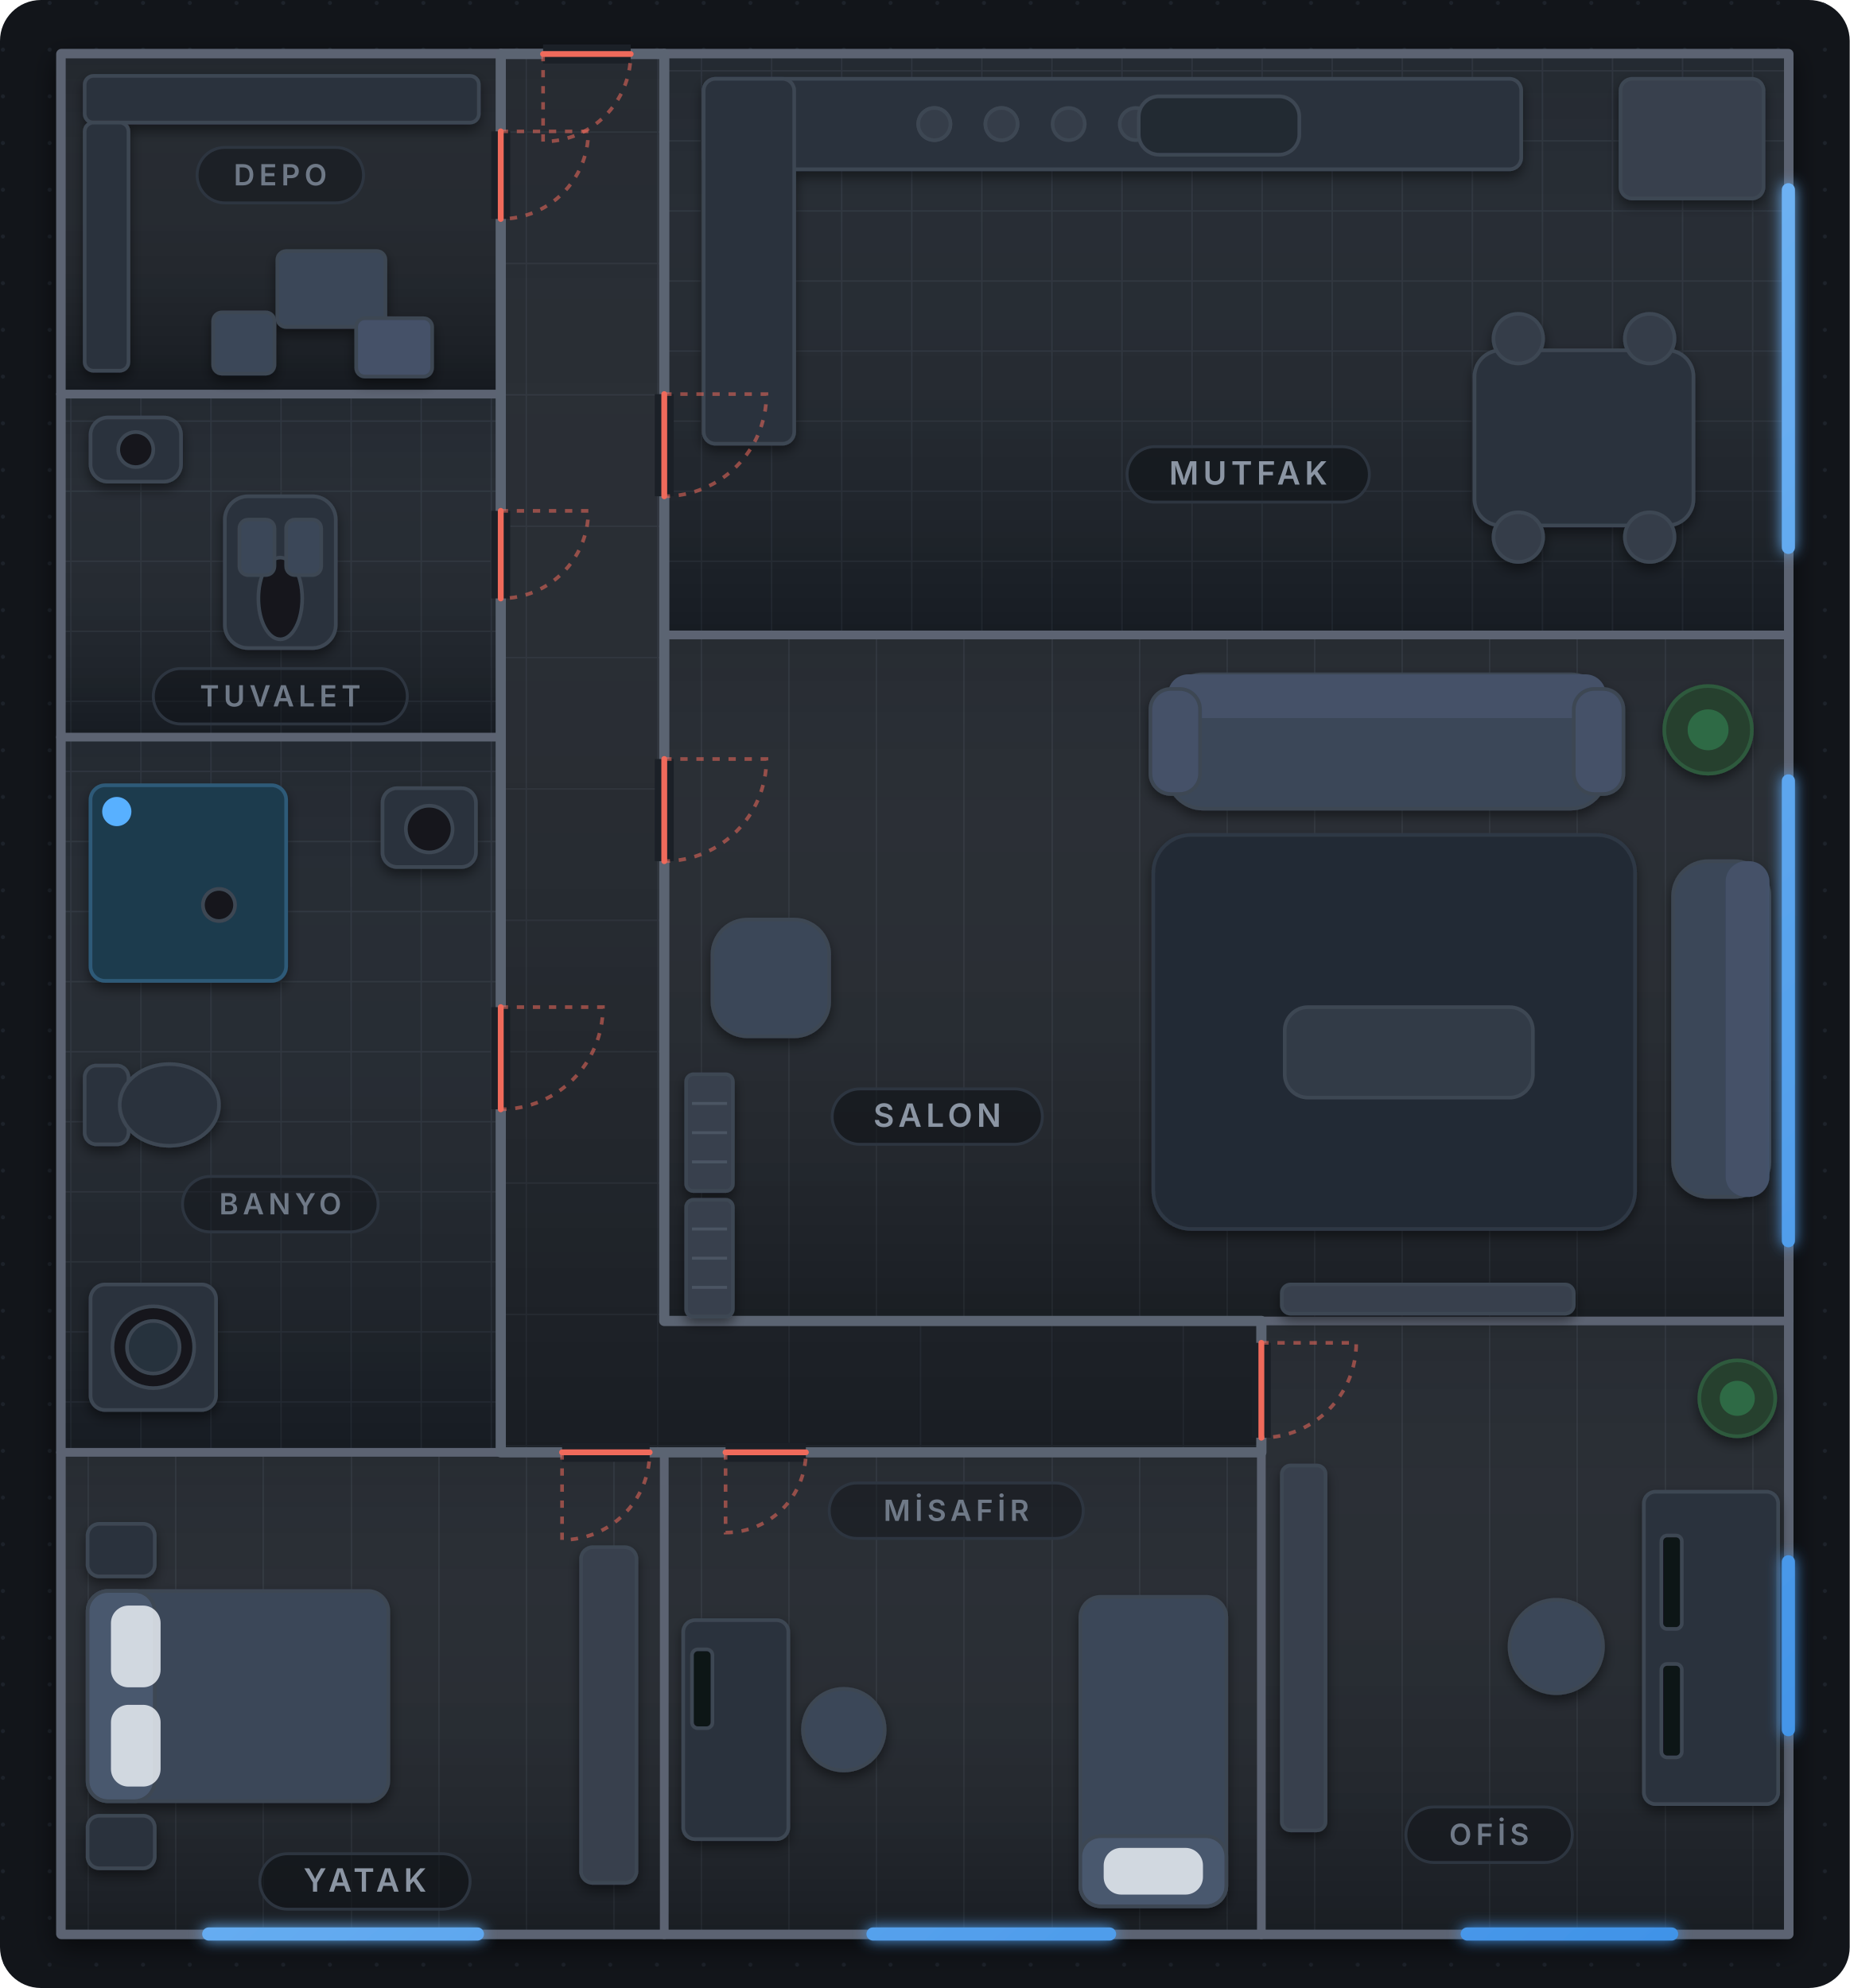
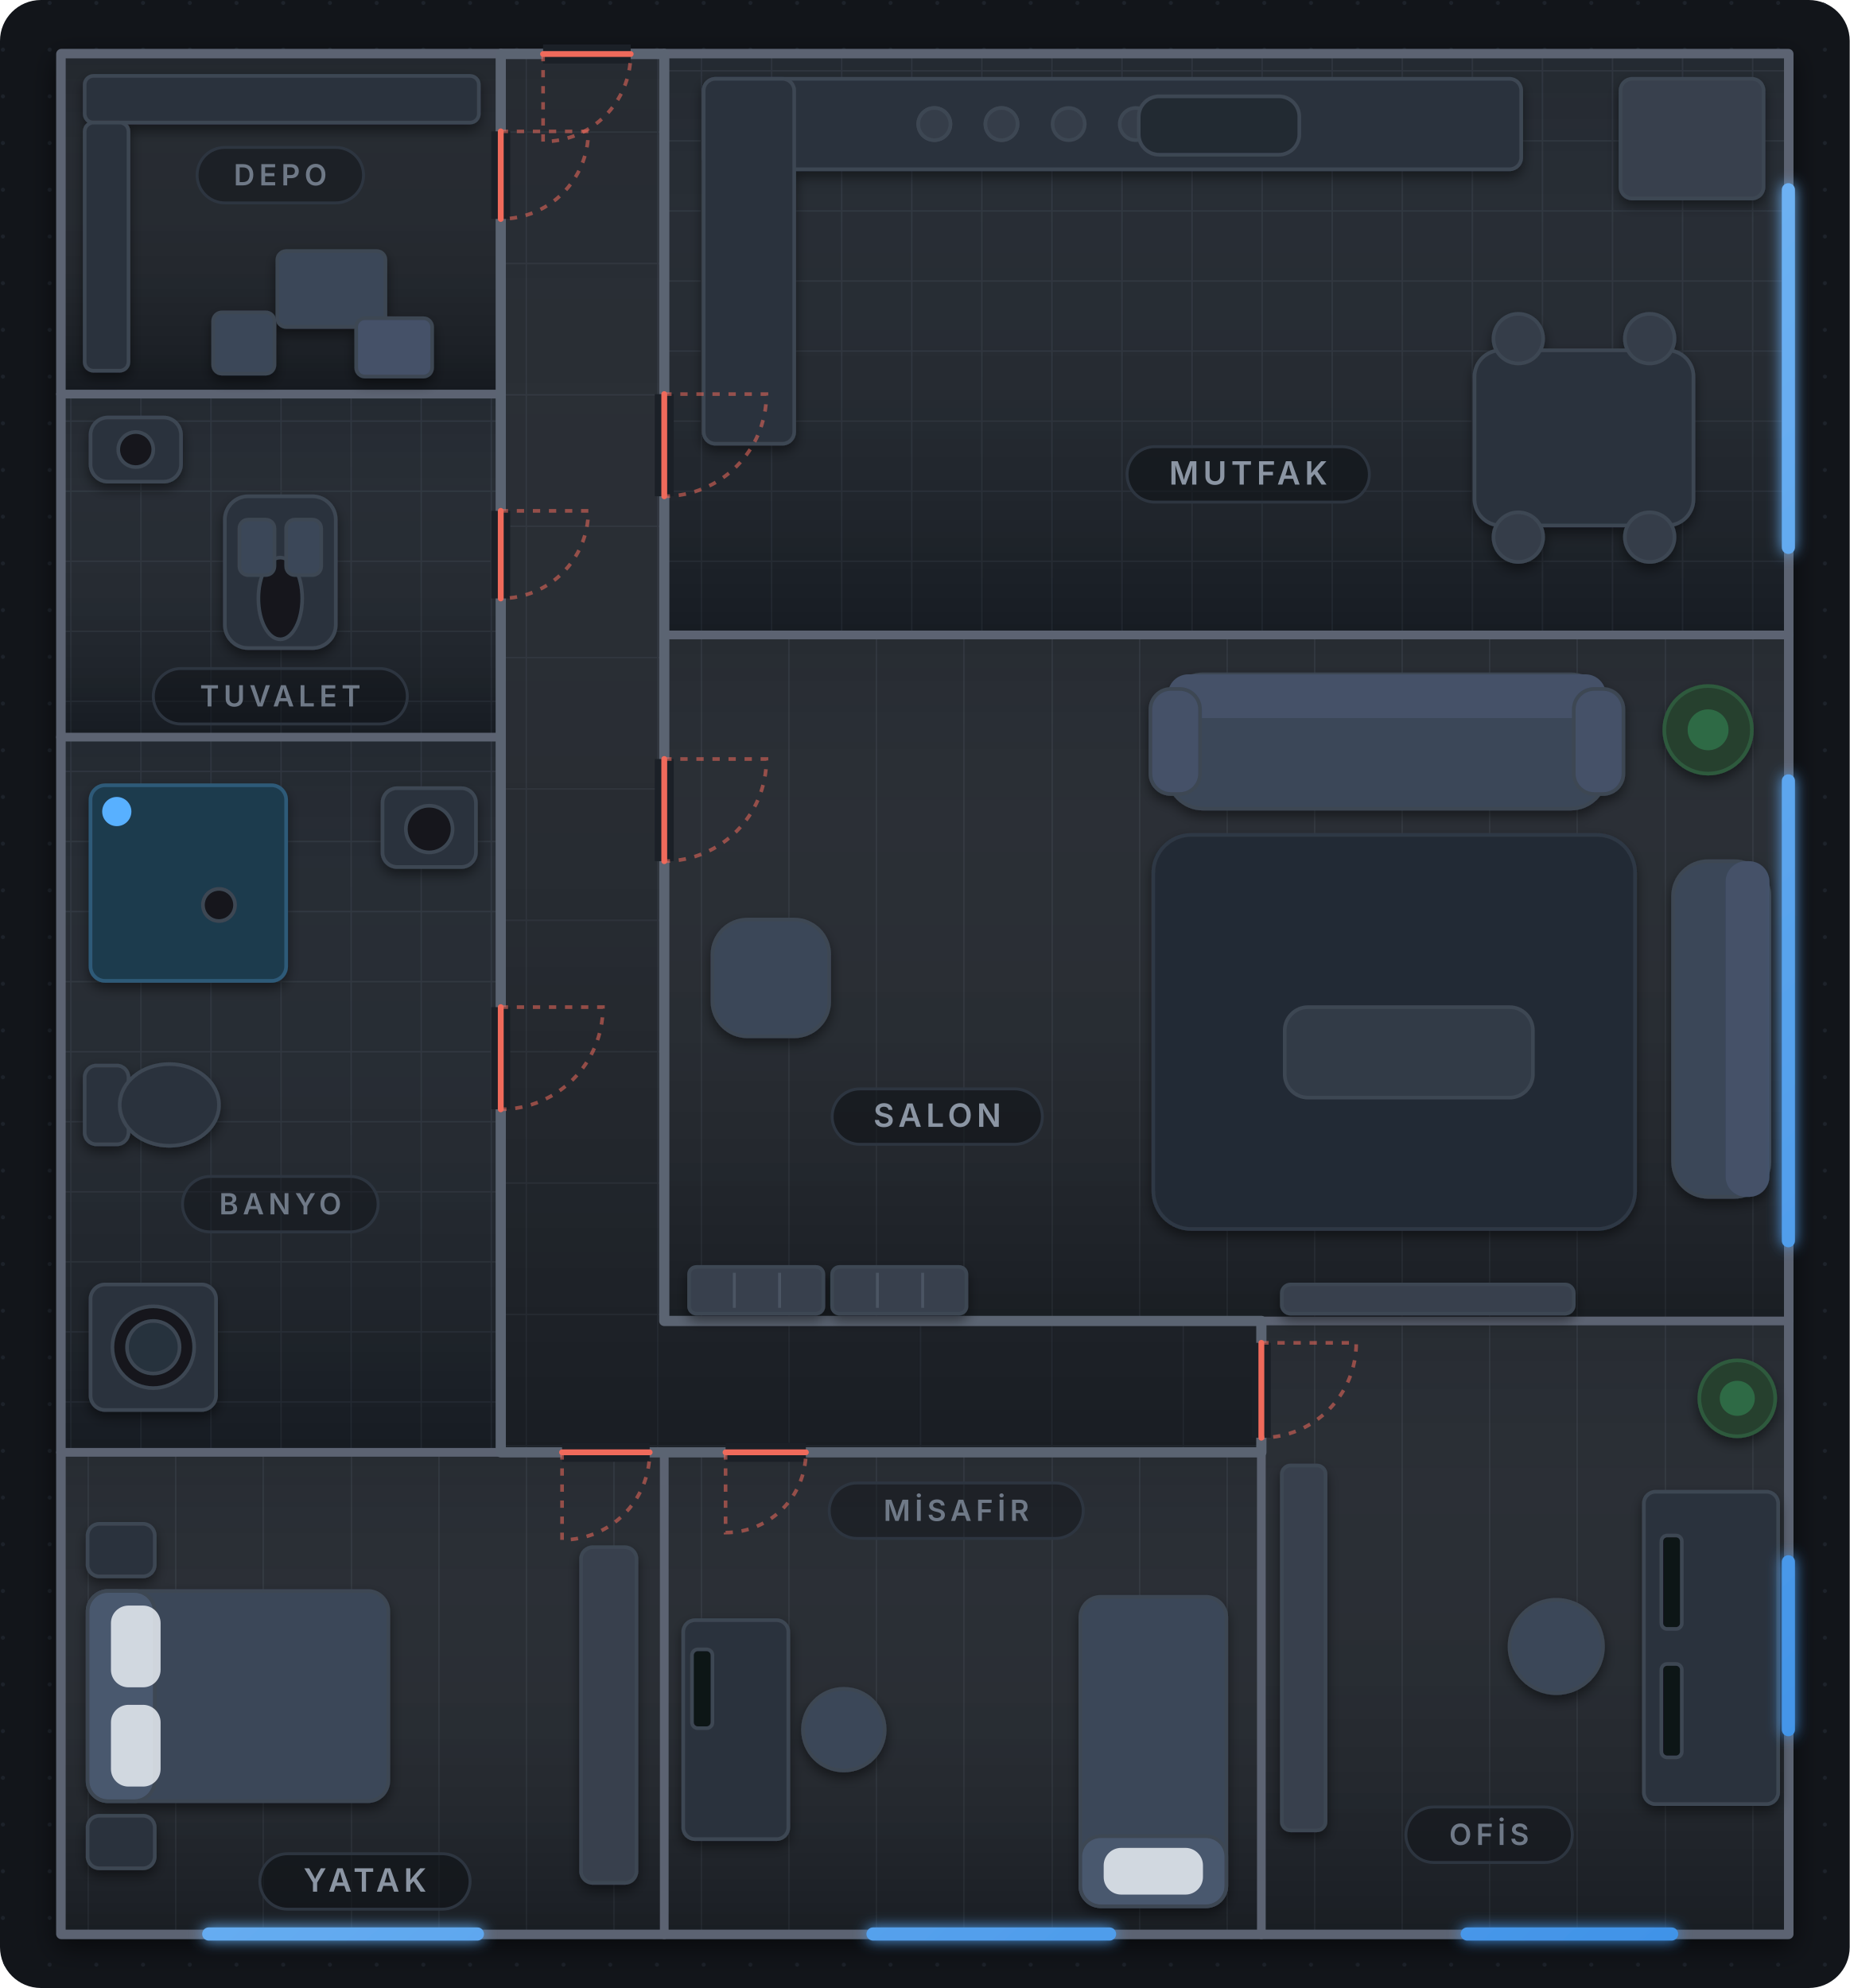
<svg xmlns="http://www.w3.org/2000/svg" viewBox="0 0 1267 1362" width="1267" height="1362">
  <defs>
    <pattern id="wood" width="60" height="1362" patternUnits="userSpaceOnUse">
      <rect width="60" height="1362" fill="#1f242b" />
      <line x1="0" y1="0" x2="0" y2="1402" stroke="#2a3038" stroke-width="2" />
    </pattern>
    <pattern id="tile" width="48" height="48" patternUnits="userSpaceOnUse">
      <rect width="48" height="48" fill="#1c222a" />
      <path d="M48 0H0V48" fill="none" stroke="#262d37" stroke-width="2" />
    </pattern>
    <pattern id="hall" width="90" height="90" patternUnits="userSpaceOnUse">
      <rect width="90" height="90" fill="#1e232a" />
      <path d="M90 0H0V90" fill="none" stroke="#272d36" stroke-width="2" />
    </pattern>
    <pattern id="dots" width="32" height="32" patternUnits="userSpaceOnUse">
      <circle cx="2" cy="2" r="1.4" fill="#1d222a" />
    </pattern>
    <filter id="shadow" x="-5%" y="-5%" width="110%" height="110%">
      <feDropShadow dx="0" dy="6" stdDeviation="9" flood-color="#000" flood-opacity=".55" />
    </filter>
    <filter id="fshadow" x="-10%" y="-10%" width="120%" height="130%">
      <feDropShadow dx="0" dy="4" stdDeviation="4" flood-color="#000" flood-opacity=".45" />
    </filter>
    <filter id="wglow" filterUnits="userSpaceOnUse" x="0" y="0" width="1267" height="1362">
      <feGaussianBlur stdDeviation="5" result="b" />
      <feMerge>
        <feMergeNode in="b" />
        <feMergeNode in="SourceGraphic" />
      </feMerge>
    </filter>
    <linearGradient id="glass" gradientUnits="userSpaceOnUse" x1="0" y1="0" x2="1267" y2="1362">
      <stop offset="0" stop-color="#9fd3ff" />
      <stop offset="1" stop-color="#3b8fe6" />
    </linearGradient>
    <linearGradient id="vig" x1="0" y1="0" x2="0" y2="1">
      <stop offset="0" stop-color="#fff" stop-opacity=".035" />
      <stop offset="1" stop-color="#000" stop-opacity=".18" />
    </linearGradient>
  </defs>
  <rect width="1267" height="1362" rx="28" fill="#12151a" />
  <rect width="1267" height="1362" rx="28" fill="url(#dots)" />
  <g filter="url(#shadow)" stroke-linejoin="round">
    <rect x="42" y="37" width="301" height="233" fill="#1b2027" stroke="#5b6472" stroke-width="7" />
    <rect x="42" y="270" width="301" height="235" fill="#1b2027" stroke="#5b6472" stroke-width="7" />
    <rect x="42" y="505" width="301" height="490" fill="#1b2027" stroke="#5b6472" stroke-width="7" />
    <rect x="455" y="37" width="770" height="398" fill="#1b2027" stroke="#5b6472" stroke-width="7" />
    <rect x="455" y="435" width="770" height="470" fill="#1b2027" stroke="#5b6472" stroke-width="7" />
    <rect x="42" y="995" width="413" height="330" fill="#1b2027" stroke="#5b6472" stroke-width="7" />
    <rect x="455" y="995" width="409" height="330" fill="#1b2027" stroke="#5b6472" stroke-width="7" />
    <rect x="864" y="905" width="361" height="420" fill="#1b2027" stroke="#5b6472" stroke-width="7" />
    <polygon points="343,37 455,37 455,905 864,905 864,995 343,995" fill="#1b2027" stroke="#5b6472" stroke-width="7" />
  </g>
  <rect x="45" y="40" width="295" height="227" fill="#1b2027" />
  <rect x="45" y="40" width="295" height="227" fill="url(#vig)" />
  <rect x="45" y="273" width="295" height="229" fill="url(#tile)" />
  <rect x="45" y="273" width="295" height="229" fill="url(#vig)" />
  <rect x="45" y="508" width="295" height="484" fill="url(#tile)" />
  <rect x="45" y="508" width="295" height="484" fill="url(#vig)" />
  <rect x="458" y="40" width="764" height="392" fill="url(#tile)" />
  <rect x="458" y="40" width="764" height="392" fill="url(#vig)" />
  <rect x="458" y="438" width="764" height="464" fill="url(#wood)" />
  <rect x="458" y="438" width="764" height="464" fill="url(#vig)" />
  <rect x="45" y="998" width="407" height="324" fill="url(#wood)" />
  <rect x="45" y="998" width="407" height="324" fill="url(#vig)" />
  <rect x="458" y="998" width="403" height="324" fill="url(#wood)" />
  <rect x="458" y="998" width="403" height="324" fill="url(#vig)" />
  <rect x="867" y="908" width="355" height="414" fill="url(#wood)" />
  <rect x="867" y="908" width="355" height="414" fill="url(#vig)" />
  <polygon points="343,37 455,37 455,905 864,905 864,995 343,995" fill="url(#hall)" stroke="none" />
  <polygon points="343,37 455,37 455,905 864,905 864,995 343,995" fill="url(#vig)" stroke="none" />
  <polygon points="343,37 455,37 455,905 864,905 864,995 343,995" fill="none" stroke="#5b6472" stroke-width="7" stroke-linejoin="round" />
  <g filter="url(#fshadow)">
    <rect x="482" y="54" width="560" height="62" rx="8" fill="#2c333d" stroke="#3d4653" stroke-width="2.5" />
    <rect x="482" y="54" width="62" height="250" rx="8" fill="#2c333d" stroke="#3d4653" stroke-width="2.5" />
    <circle cx="640" cy="85" r="11" fill="#353d49" stroke="#3d4653" stroke-width="2.5" />
    <circle cx="640" cy="85" r="11" fill="#353d49" stroke="#3d4653" stroke-width="2.5" />
    <circle cx="686" cy="85" r="11" fill="#353d49" stroke="#3d4653" stroke-width="2.5" />
    <circle cx="686" cy="85" r="11" fill="#353d49" stroke="#3d4653" stroke-width="2.5" />
    <circle cx="732" cy="85" r="11" fill="#353d49" stroke="#3d4653" stroke-width="2.5" />
    <circle cx="778" cy="85" r="11" fill="#353d49" stroke="#3d4653" stroke-width="2.5" />
    <rect x="780" y="66" width="110" height="40" rx="14" fill="#232a33" stroke="#3d4653" stroke-width="2.5" />
    <rect x="1110" y="54" width="98" height="82" rx="8" fill="#38414d" stroke="#3d4653" stroke-width="2.5" />
    <rect x="1010" y="240" width="150" height="120" rx="18" fill="#2c333d" stroke="#3d4653" stroke-width="2.5" />
    <circle cx="1040" cy="232" r="17" fill="#353d49" stroke="#3d4653" stroke-width="2.5" />
    <circle cx="1040" cy="368" r="17" fill="#353d49" stroke="#3d4653" stroke-width="2.5" />
    <circle cx="1130" cy="232" r="17" fill="#353d49" stroke="#3d4653" stroke-width="2.5" />
    <circle cx="1130" cy="368" r="17" fill="#353d49" stroke="#3d4653" stroke-width="2.5" />
    <rect x="790" y="572" width="330" height="270" rx="26" fill="#242b35" stroke="#2f3744" stroke-width="2.5" filter="none" />
    <rect x="800" y="462" width="300" height="92" rx="24" fill="#3a4658" stroke="#3d4653" stroke-width="2.5" />
    <rect x="800" y="462" width="300" height="30" rx="14" fill="#445168" stroke="#3d4653" stroke-width="0" />
    <rect x="788" y="472" width="34" height="72" rx="14" fill="#445168" stroke="#3d4653" stroke-width="2.5" />
    <rect x="1078" y="472" width="34" height="72" rx="14" fill="#445168" stroke="#3d4653" stroke-width="2.5" />
    <rect x="1146" y="590" width="66" height="230" rx="24" fill="#3a4658" stroke="#3d4653" stroke-width="2.5" />
    <rect x="1182" y="590" width="30" height="230" rx="14" fill="#445168" stroke="#3d4653" stroke-width="0" />
    <rect x="880" y="690" width="170" height="62" rx="16" fill="#323b47" stroke="#3d4653" stroke-width="2.5" />
    <rect x="878" y="880" width="200" height="20" rx="6" fill="#38414d" stroke="#3d4653" stroke-width="2.5" />
-     <rect x="470" y="736" width="32" height="80" rx="5" fill="#38414d" stroke="#3d4653" stroke-width="2.5" />
-     <rect x="470" y="822" width="32" height="80" rx="5" fill="#38414d" stroke="#3d4653" stroke-width="2.5" />
-     <line x1="474" y1="756" x2="498" y2="756" stroke="#4b5563" stroke-width="2" />
-     <line x1="474" y1="776" x2="498" y2="776" stroke="#4b5563" stroke-width="2" />
-     <line x1="474" y1="796" x2="498" y2="796" stroke="#4b5563" stroke-width="2" />
-     <line x1="474" y1="842" x2="498" y2="842" stroke="#4b5563" stroke-width="2" />
-     <line x1="474" y1="862" x2="498" y2="862" stroke="#4b5563" stroke-width="2" />
-     <line x1="474" y1="882" x2="498" y2="882" stroke="#4b5563" stroke-width="2" />
+     <rect x="472" y="868" width="92" height="32" rx="5" fill="#38414d" stroke="#3d4653" stroke-width="2.5" />
+     <rect x="570" y="868" width="92" height="32" rx="5" fill="#38414d" stroke="#3d4653" stroke-width="2.5" />
+     <line x1="503" y1="872" x2="503" y2="896" stroke="#4b5563" stroke-width="2" />
+     <line x1="534" y1="872" x2="534" y2="896" stroke="#4b5563" stroke-width="2" />
+     <line x1="601" y1="872" x2="601" y2="896" stroke="#4b5563" stroke-width="2" />
+     <line x1="632" y1="872" x2="632" y2="896" stroke="#4b5563" stroke-width="2" />
    <rect x="488" y="630" width="80" height="80" rx="24" fill="#3a4658" stroke="#3d4653" stroke-width="2.5" />
    <circle cx="1170" cy="500" r="30" fill="#26402f" stroke="#2f5a3d" stroke-width="2.5" />
    <circle cx="1170" cy="500" r="14" fill="#2f6b44" stroke="none" stroke-width="0" />
    <rect x="60" y="1090" width="206" height="144" rx="14" fill="#3a4658" stroke="#3d4653" stroke-width="2.5" />
    <rect x="60" y="1090" width="46" height="144" rx="14" fill="#4a586e" stroke="#3d4653" stroke-width="2.5" />
    <rect x="76" y="1100" width="34" height="56" rx="12" fill="#e9eef5" stroke="none" stroke-width="0" opacity=".85" />
    <rect x="76" y="1168" width="34" height="56" rx="12" fill="#e9eef5" stroke="none" stroke-width="0" opacity=".85" />
    <rect x="60" y="1044" width="46" height="36" rx="8" fill="#2c333d" stroke="#3d4653" stroke-width="2.5" />
    <rect x="60" y="1244" width="46" height="36" rx="8" fill="#2c333d" stroke="#3d4653" stroke-width="2.5" />
    <rect x="398" y="1060" width="38" height="230" rx="8" fill="#38414d" stroke="#3d4653" stroke-width="2.5" />
    <rect x="58" y="52" width="270" height="32" rx="6" fill="#2c333d" stroke="#3d4653" stroke-width="2.5" />
    <rect x="58" y="84" width="30" height="170" rx="6" fill="#2c333d" stroke="#3d4653" stroke-width="2.5" />
    <rect x="190" y="172" width="74" height="52" rx="6" fill="#3a4658" stroke="#3d4653" stroke-width="2.5" />
    <rect x="244" y="218" width="52" height="40" rx="6" fill="#445168" stroke="#3d4653" stroke-width="2.5" />
    <rect x="146" y="214" width="42" height="42" rx="6" fill="#3a4658" stroke="#3d4653" stroke-width="2.5" />
    <rect x="154" y="340" width="76" height="104" rx="16" fill="#2c333d" stroke="#3d4653" stroke-width="2.5" />
    <ellipse cx="192" cy="410" rx="15" ry="28" fill="#14181d" stroke="#3d4653" stroke-width="2.5" />
    <rect x="164" y="356" width="24" height="38" rx="6" fill="#3a4658" stroke="#3d4653" stroke-width="2.5" />
    <rect x="196" y="356" width="24" height="38" rx="6" fill="#3a4658" stroke="#3d4653" stroke-width="2.5" />
    <rect x="62" y="286" width="62" height="44" rx="12" fill="#2c333d" stroke="#3d4653" stroke-width="2.5" />
    <circle cx="93" cy="308" r="12" fill="#14181d" stroke="#3d4653" stroke-width="2.5" />
    <rect x="62" y="538" width="134" height="134" rx="10" fill="#1f3a4d" stroke="#2d5a78" stroke-width="2.5" />
    <circle cx="80" cy="556" r="10" fill="#58b0ff" stroke="none" stroke-width="0" />
    <circle cx="150" cy="620" r="11" fill="#14181d" stroke="#3d4653" stroke-width="2.5" />
    <rect x="262" y="540" width="64" height="54" rx="10" fill="#2c333d" stroke="#3d4653" stroke-width="2.5" />
    <circle cx="294" cy="568" r="16" fill="#14181d" stroke="#3d4653" stroke-width="2.5" />
    <rect x="58" y="730" width="30" height="54" rx="8" fill="#2c333d" stroke="#3d4653" stroke-width="2.5" />
    <ellipse cx="116" cy="757" rx="34" ry="28" fill="#2c333d" stroke="#3d4653" stroke-width="2.5" />
    <rect x="62" y="880" width="86" height="86" rx="10" fill="#2c333d" stroke="#3d4653" stroke-width="2.5" />
    <circle cx="105" cy="923" r="28" fill="#14181d" stroke="#3d4653" stroke-width="2.5" />
    <circle cx="105" cy="923" r="18" fill="#27313c" stroke="#3d4653" stroke-width="2.5" />
    <rect x="1126" y="1022" width="92" height="214" rx="8" fill="#2c333d" stroke="#3d4653" stroke-width="2.5" />
    <rect x="1138" y="1052" width="14" height="64" rx="4" fill="#0f1318" stroke="#3d4653" stroke-width="2.5" />
    <rect x="1138" y="1140" width="14" height="64" rx="4" fill="#0f1318" stroke="#3d4653" stroke-width="2.5" />
    <circle cx="1066" cy="1128" r="32" fill="#3a4658" stroke="#3d4653" stroke-width="2.5" />
    <rect x="878" y="1004" width="30" height="250" rx="6" fill="#38414d" stroke="#3d4653" stroke-width="2.5" />
    <circle cx="1190" cy="958" r="26" fill="#26402f" stroke="#2f5a3d" stroke-width="2.5" />
    <circle cx="1190" cy="958" r="12" fill="#2f6b44" stroke="none" stroke-width="0" />
    <rect x="740" y="1094" width="100" height="212" rx="14" fill="#3a4658" stroke="#3d4653" stroke-width="2.5" />
    <rect x="740" y="1258" width="100" height="48" rx="14" fill="#4a586e" stroke="#3d4653" stroke-width="2.5" />
    <rect x="756" y="1266" width="68" height="32" rx="12" fill="#e9eef5" stroke="none" stroke-width="0" opacity=".85" />
    <rect x="468" y="1110" width="72" height="150" rx="8" fill="#2c333d" stroke="#3d4653" stroke-width="2.5" />
    <circle cx="578" cy="1185" r="28" fill="#3a4658" stroke="#3d4653" stroke-width="2.5" />
    <rect x="474" y="1130" width="14" height="54" rx="4" fill="#0f1318" stroke="#3d4653" stroke-width="2.5" />
  </g>
  <line x1="372" y1="37" x2="432" y2="37" stroke="#1b2027" stroke-width="13" />
  <line x1="372" y1="37" x2="432" y2="37" stroke="#ef6a5b" stroke-width="4" stroke-linecap="round" />
  <path d="M372 37 v60 A60 60 0 0 0 432 37" fill="none" stroke="#ef6a5b" stroke-width="2.5" stroke-dasharray="5 6" opacity=".55" />
  <line x1="343" y1="90" x2="343" y2="150" stroke="#1b2027" stroke-width="13" />
  <line x1="343" y1="90" x2="343" y2="150" stroke="#ef6a5b" stroke-width="4" stroke-linecap="round" />
  <path d="M343 90 h60 A60 60 0 0 1 343 150" fill="none" stroke="#ef6a5b" stroke-width="2.5" stroke-dasharray="5 6" opacity=".55" />
  <line x1="343" y1="350" x2="343" y2="410" stroke="#1b2027" stroke-width="13" />
  <line x1="343" y1="350" x2="343" y2="410" stroke="#ef6a5b" stroke-width="4" stroke-linecap="round" />
  <path d="M343 350 h60 A60 60 0 0 1 343 410" fill="none" stroke="#ef6a5b" stroke-width="2.5" stroke-dasharray="5 6" opacity=".55" />
  <line x1="343" y1="690" x2="343" y2="760" stroke="#1b2027" stroke-width="13" />
  <line x1="343" y1="690" x2="343" y2="760" stroke="#ef6a5b" stroke-width="4" stroke-linecap="round" />
  <path d="M343 690 h70 A70 70 0 0 1 343 760" fill="none" stroke="#ef6a5b" stroke-width="2.5" stroke-dasharray="5 6" opacity=".55" />
  <line x1="455" y1="270" x2="455" y2="340" stroke="#1b2027" stroke-width="13" />
  <line x1="455" y1="270" x2="455" y2="340" stroke="#ef6a5b" stroke-width="4" stroke-linecap="round" />
  <path d="M455 270 h70 A70 70 0 0 1 455 340" fill="none" stroke="#ef6a5b" stroke-width="2.5" stroke-dasharray="5 6" opacity=".55" />
  <line x1="455" y1="520" x2="455" y2="590" stroke="#1b2027" stroke-width="13" />
  <line x1="455" y1="520" x2="455" y2="590" stroke="#ef6a5b" stroke-width="4" stroke-linecap="round" />
  <path d="M455 520 h70 A70 70 0 0 1 455 590" fill="none" stroke="#ef6a5b" stroke-width="2.5" stroke-dasharray="5 6" opacity=".55" />
  <line x1="385" y1="995" x2="445" y2="995" stroke="#1b2027" stroke-width="13" />
  <line x1="385" y1="995" x2="445" y2="995" stroke="#ef6a5b" stroke-width="4" stroke-linecap="round" />
  <path d="M385 995 v60 A60 60 0 0 0 445 995" fill="none" stroke="#ef6a5b" stroke-width="2.5" stroke-dasharray="5 6" opacity=".55" />
  <line x1="497" y1="995" x2="552" y2="995" stroke="#1b2027" stroke-width="13" />
  <line x1="497" y1="995" x2="552" y2="995" stroke="#ef6a5b" stroke-width="4" stroke-linecap="round" />
  <path d="M497 995 v55 A55 55 0 0 0 552 995" fill="none" stroke="#ef6a5b" stroke-width="2.5" stroke-dasharray="5 6" opacity=".55" />
  <line x1="864" y1="920" x2="864" y2="985" stroke="#1b2027" stroke-width="13" />
  <line x1="864" y1="920" x2="864" y2="985" stroke="#ef6a5b" stroke-width="4" stroke-linecap="round" />
  <path d="M864 920 h65 A65 65 0 0 1 864 985" fill="none" stroke="#ef6a5b" stroke-width="2.5" stroke-dasharray="5 6" opacity=".55" />
  <line x1="1225" y1="130" x2="1225" y2="375" stroke="url(#glass)" stroke-width="9" stroke-linecap="round" filter="url(#wglow)" />
  <line x1="1225" y1="535" x2="1225" y2="850" stroke="url(#glass)" stroke-width="9" stroke-linecap="round" filter="url(#wglow)" />
  <line x1="1225" y1="1070" x2="1225" y2="1185" stroke="url(#glass)" stroke-width="9" stroke-linecap="round" filter="url(#wglow)" />
  <line x1="143" y1="1325" x2="327" y2="1325" stroke="url(#glass)" stroke-width="9" stroke-linecap="round" filter="url(#wglow)" />
  <line x1="598" y1="1325" x2="760" y2="1325" stroke="url(#glass)" stroke-width="9" stroke-linecap="round" filter="url(#wglow)" />
  <line x1="1005" y1="1325" x2="1145" y2="1325" stroke="url(#glass)" stroke-width="9" stroke-linecap="round" filter="url(#wglow)" />
  <rect x="772.0" y="306" width="166" height="38" rx="19" fill="#0e1115" fill-opacity="0.55" stroke="#2d3540" stroke-width="2" />
  <text x="855" y="332" text-anchor="middle" font-family="Inter,Segoe UI,Roboto,sans-serif" font-weight="600" font-size="22" letter-spacing="3" fill="#8b95a3">MUTFAK</text>
  <rect x="570.0" y="746" width="144" height="38" rx="19" fill="#0e1115" fill-opacity="0.55" stroke="#2d3540" stroke-width="2" />
  <text x="642" y="772" text-anchor="middle" font-family="Inter,Segoe UI,Roboto,sans-serif" font-weight="600" font-size="22" letter-spacing="3" fill="#8b95a3">SALON</text>
  <rect x="178.0" y="1270" width="144" height="38" rx="19" fill="#0e1115" fill-opacity="0.55" stroke="#2d3540" stroke-width="2" />
  <text x="250" y="1296" text-anchor="middle" font-family="Inter,Segoe UI,Roboto,sans-serif" font-weight="600" font-size="22" letter-spacing="3" fill="#8b95a3">YATAK</text>
  <rect x="135.0" y="101" width="114" height="38" rx="19" fill="#0e1115" fill-opacity="0.4" stroke="#2d3540" stroke-width="2" />
  <text x="192" y="127" text-anchor="middle" font-family="Inter,Segoe UI,Roboto,sans-serif" font-weight="600" font-size="20" letter-spacing="3" fill="#6f7987">DEPO</text>
  <rect x="105.0" y="458" width="174" height="38" rx="19" fill="#0e1115" fill-opacity="0.4" stroke="#2d3540" stroke-width="2" />
  <text x="192" y="484" text-anchor="middle" font-family="Inter,Segoe UI,Roboto,sans-serif" font-weight="600" font-size="20" letter-spacing="3" fill="#6f7987">TUVALET</text>
  <rect x="125.0" y="806" width="134" height="38" rx="19" fill="#0e1115" fill-opacity="0.4" stroke="#2d3540" stroke-width="2" />
  <text x="192" y="832" text-anchor="middle" font-family="Inter,Segoe UI,Roboto,sans-serif" font-weight="600" font-size="20" letter-spacing="3" fill="#6f7987">BANYO</text>
  <rect x="963.0" y="1238" width="114" height="38" rx="19" fill="#0e1115" fill-opacity="0.4" stroke="#2d3540" stroke-width="2" />
  <text x="1020" y="1264" text-anchor="middle" font-family="Inter,Segoe UI,Roboto,sans-serif" font-weight="600" font-size="20" letter-spacing="3" fill="#6f7987">OFİS</text>
  <rect x="568.0" y="1016" width="174" height="38" rx="19" fill="#0e1115" fill-opacity="0.4" stroke="#2d3540" stroke-width="2" />
  <text x="655" y="1042" text-anchor="middle" font-family="Inter,Segoe UI,Roboto,sans-serif" font-weight="600" font-size="20" letter-spacing="3" fill="#6f7987">MİSAFİR</text>
</svg>
